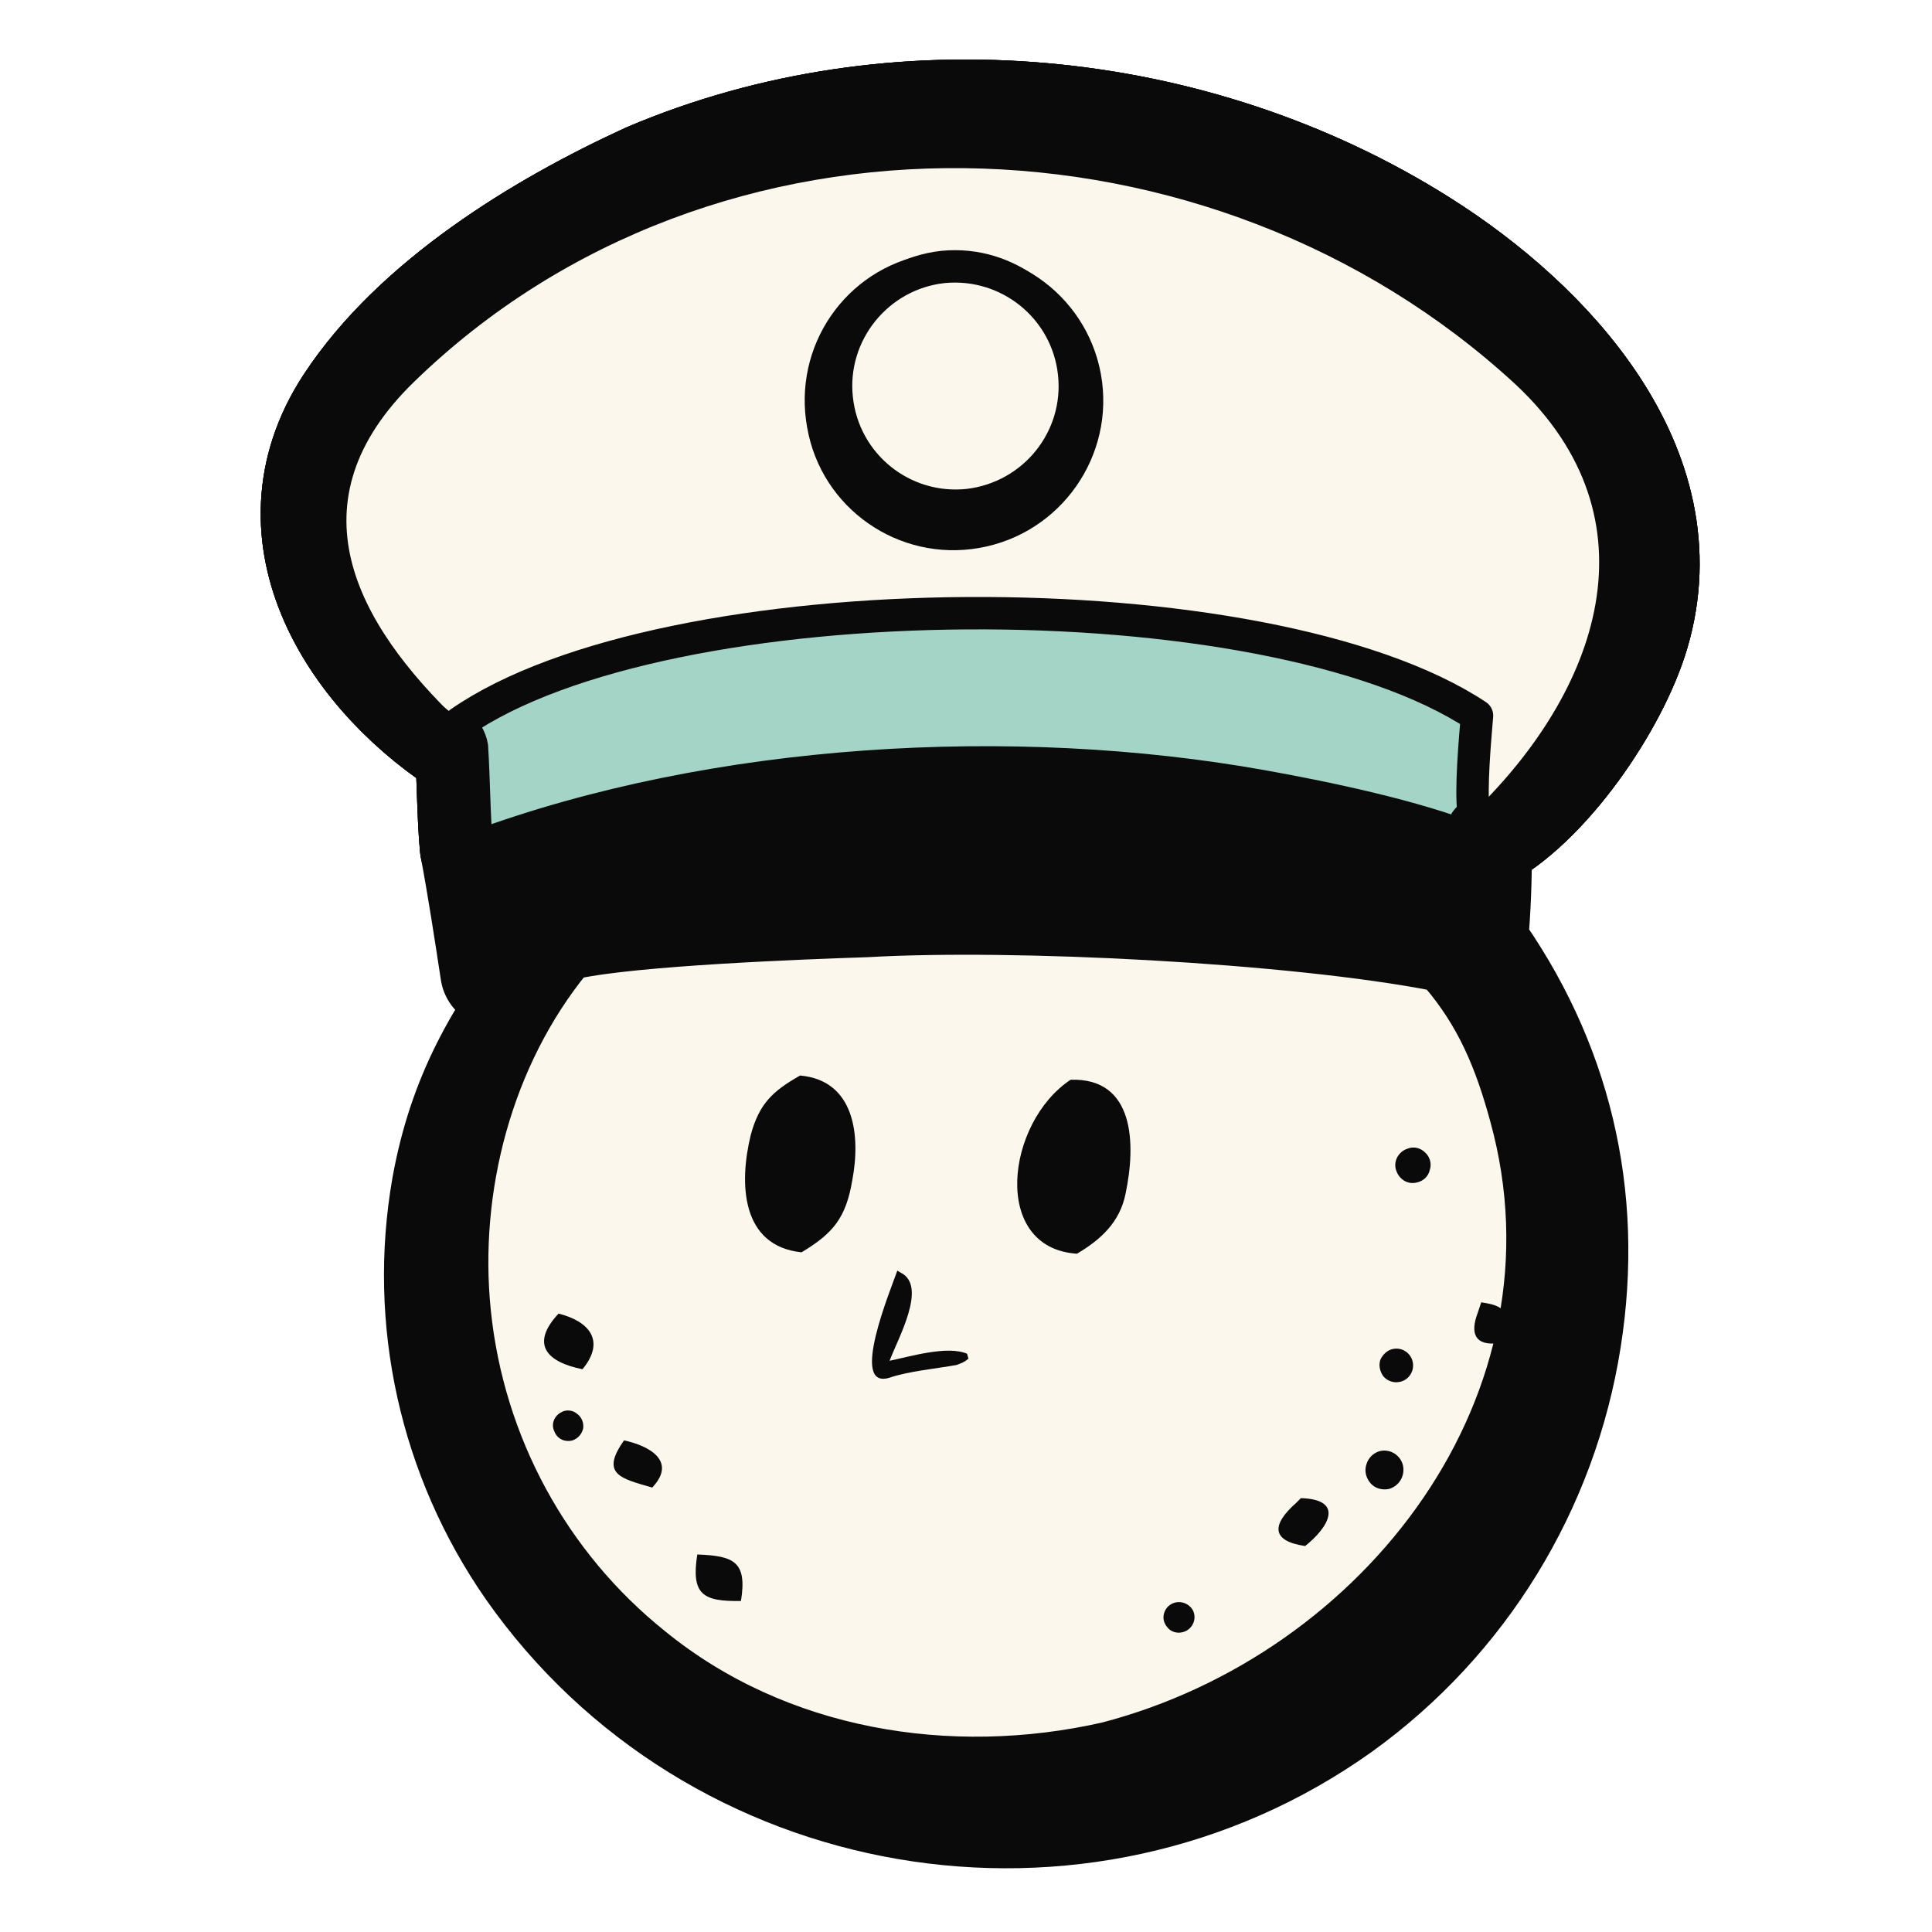
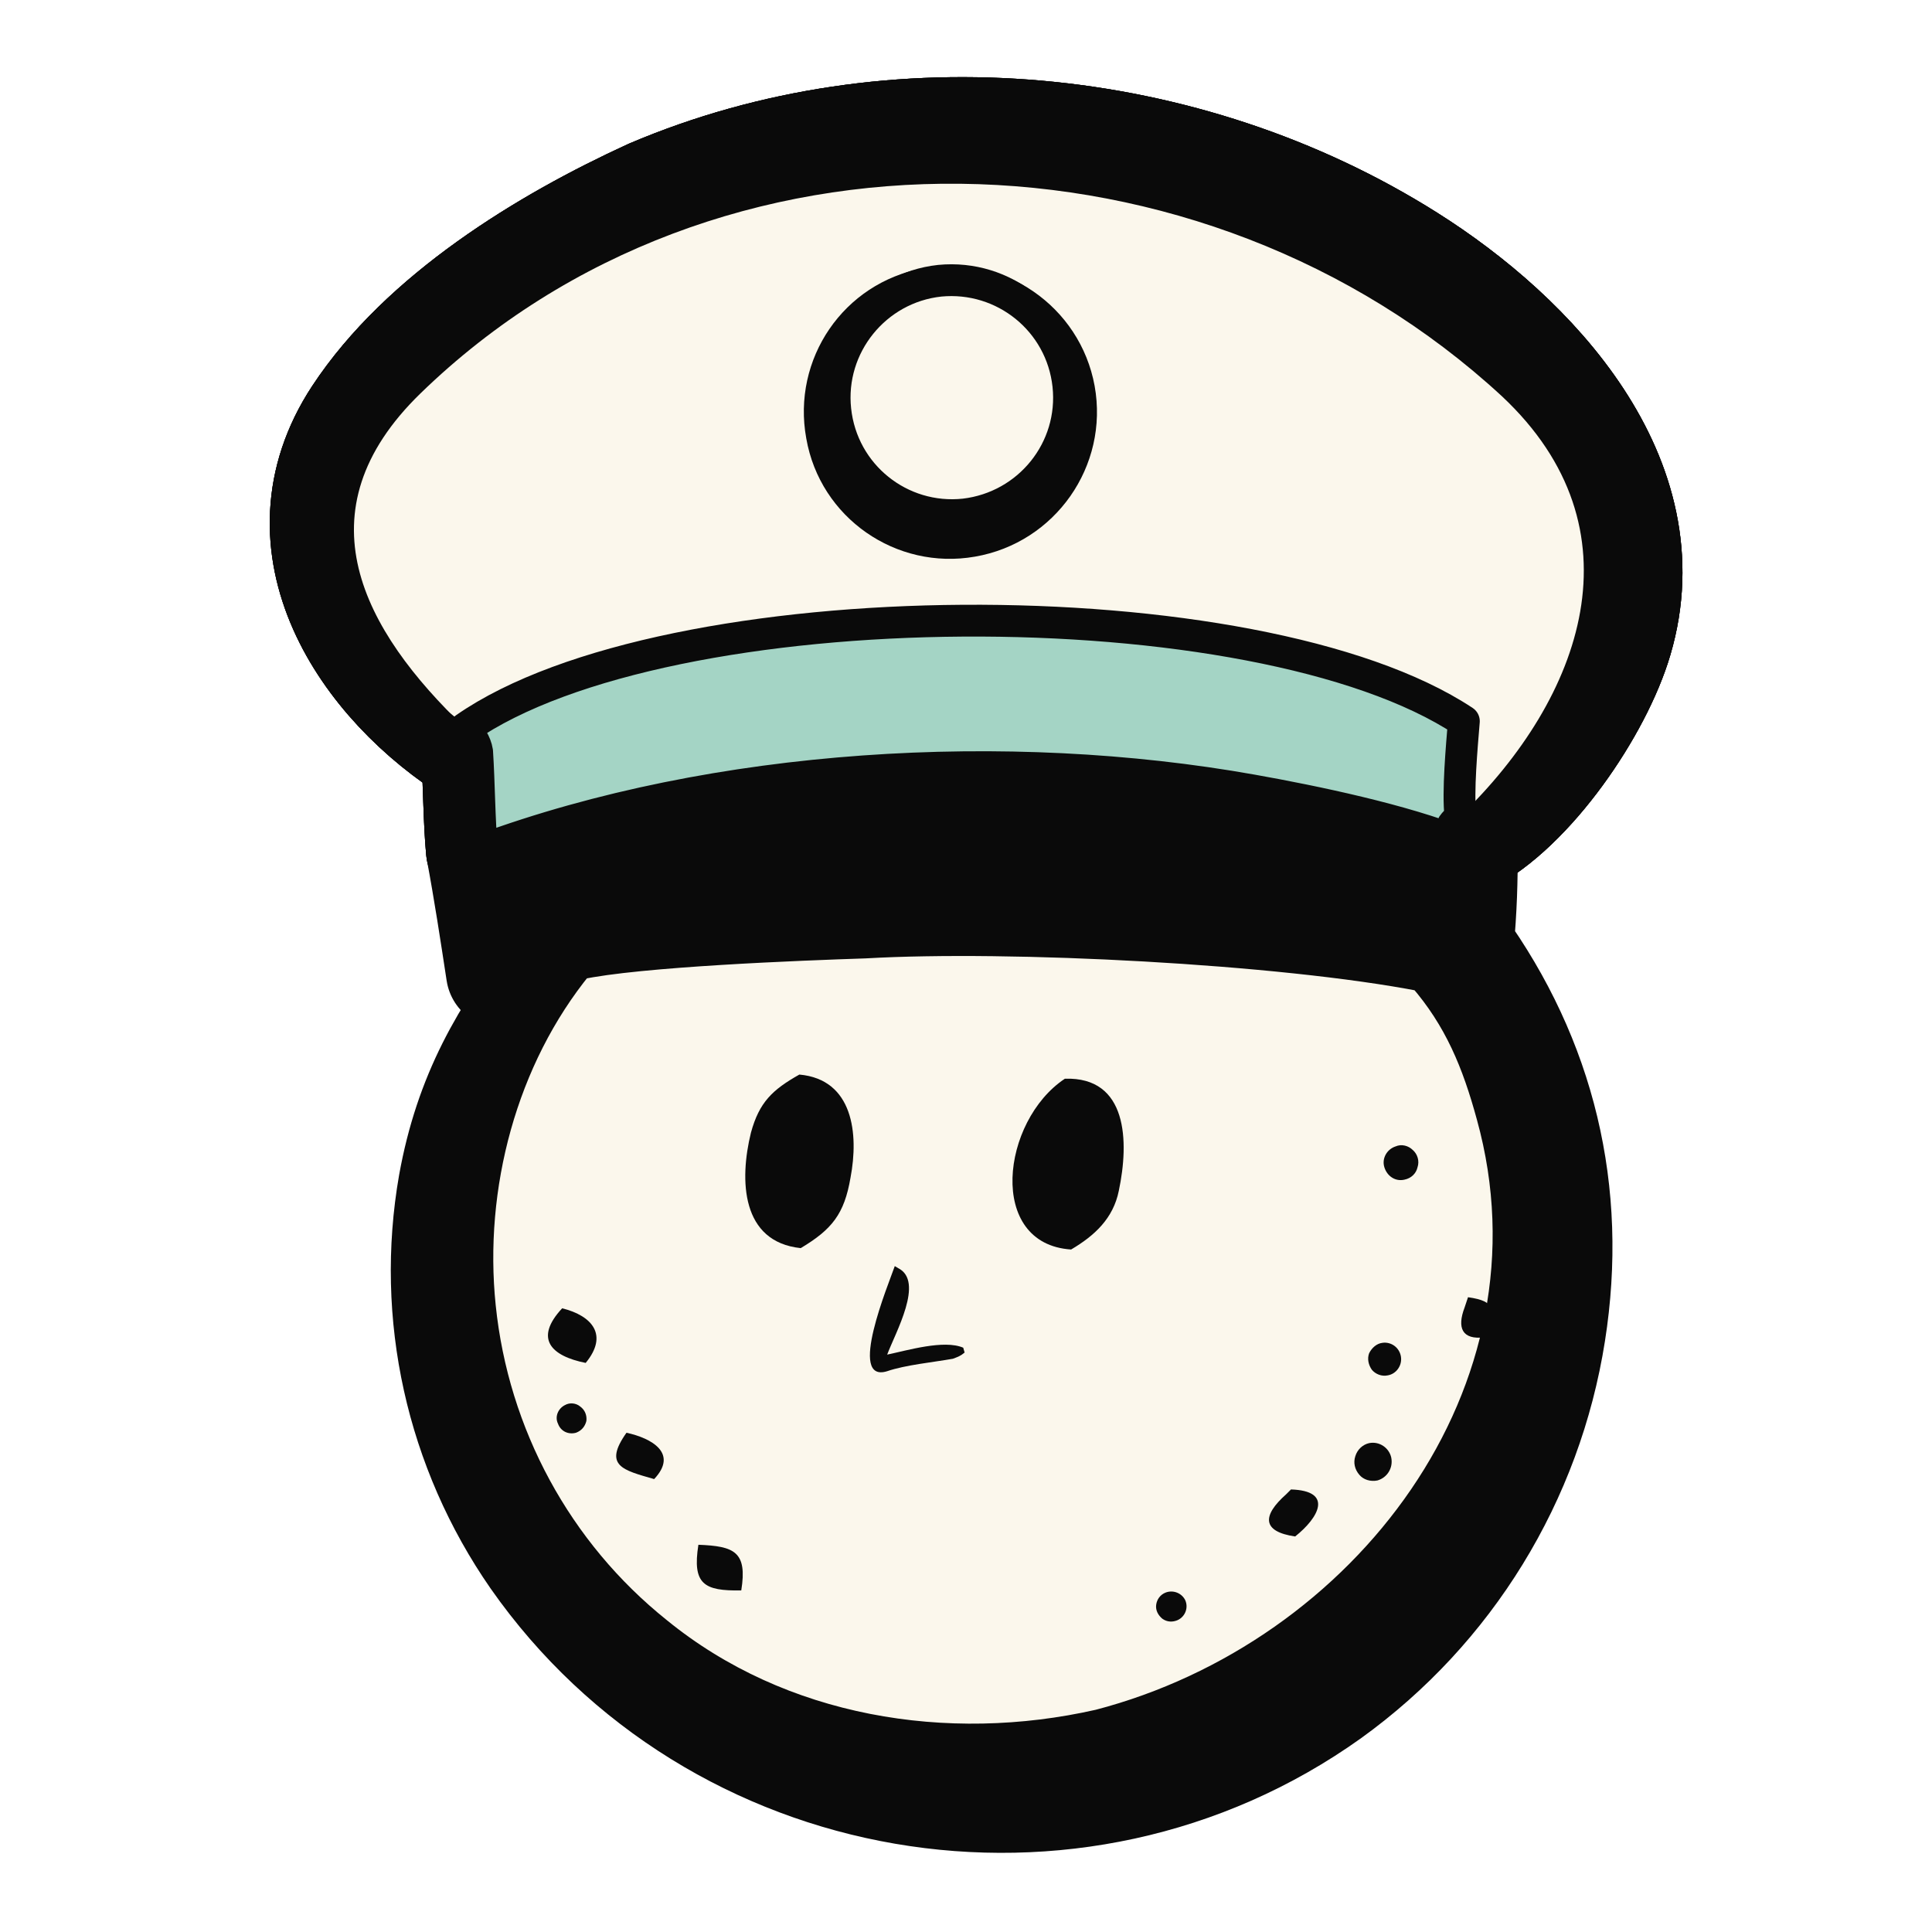
- <svg xmlns="http://www.w3.org/2000/svg" viewBox="484.1 380.7 274.3 274.3">
+ <svg xmlns="http://www.w3.org/2000/svg" viewBox="482.1 378.0 279.4 279.4">
  <g data-outlined="1" fill="#0a0a0a" stroke="#0a0a0a" stroke-width="16.2" stroke-linejoin="round">
    <path d="M551.1 486.7C534.9 476.7 521.8 456.9 534 438.3C543.4 424 561 413.2 576.3 406.2C611.3 391.3 653.6 395.4 685.6 415.6C703.7 427 722.7 447.3 715.9 470.4C713 480.3 703.2 494.7 693.9 499.4L693.5 500C693.5 505.7 693.4 509.2 692.9 514.9C704.8 531.4 709.4 550.4 706.2 570.7C702.9 591.7 691.4 610.4 674.2 622.8C637.5 649 585.6 640.1 559.7 603.1C548.8 587.4 544.5 568.1 547.8 549.3C550.1 536.6 555.2 527.7 563 517.7C560.4 518 557.3 518.5 554.7 518.6C553.8 512.7 552.9 506.8 551.8 500.9C551.4 496.6 551.4 491.3 551.1 486.7Z" />
    <path d="M551.1 486.7C534.9 476.7 521.8 456.9 534 438.3C543.4 424 561 413.2 576.3 406.2C611.3 391.3 653.6 395.4 685.6 415.6C703.7 427 722.7 447.3 715.9 470.4C713 480.3 703.2 494.7 693.9 499.4L693.5 500C685.1 496.6 672.2 493.9 663.2 492.3C627.9 486 585.7 488.4 551.8 500.9C551.4 496.6 551.4 491.3 551.1 486.7Z" />
    <path d="M549.4 483.3C578.6 463 663.9 462.5 693.8 482.3C693.5 486 692.9 492.5 693.3 496C692 497.7 692.1 496.9 692.2 498.4L693.9 499.4L693.5 500C685.1 496.6 672.2 493.9 663.2 492.3C627.9 486 585.7 488.4 551.8 500.9C551.4 496.6 551.4 491.3 551.1 486.7C550.9 485.4 550.1 484.4 549.4 483.3Z" />
    <path d="M551.1 486.7C534.9 476.7 521.8 456.9 534 438.3C543.4 424 561 413.2 576.3 406.2C611.3 391.3 653.6 395.4 685.6 415.6C703.7 427 722.7 447.3 715.9 470.4C713 480.3 703.2 494.7 693.9 499.4L692.2 498.4C692.1 496.9 692 497.7 693.3 496C711 478.9 719.8 454.5 699.3 435.3C656.2 395.5 585.7 393.3 542.9 434.9C525.3 452 534.5 469.1 549.4 483.3C550.1 484.4 550.9 485.4 551.1 486.7Z" />
    <path d="M615.6 416.8C627.2 414.6 638.3 422.3 640.4 433.8C642.5 445.4 634.7 456.5 623.1 458.5C611.7 460.5 600.7 452.9 598.7 441.4C596.6 429.9 604.1 418.9 615.6 416.8Z" />
    <path d="M618 418.6C627.3 417.7 635.6 424.4 636.6 433.7C637.6 443 630.9 451.3 621.6 452.4C612.3 453.4 603.9 446.7 602.9 437.3C601.9 428 608.7 419.6 618 418.6Z" />
    <path d="M607.2 514.3C628.1 513.1 667.3 515.1 687.9 519.1C693.2 525.2 695.8 531.6 697.9 539.3C709 579.4 679.5 617.5 641.1 627.5C619 632.5 594.9 628.6 577.1 614.1C562.6 602.5 553.4 585.5 551.5 567C549.7 549.6 554.6 531 565.7 517.4C574.4 515.5 598.1 514.6 607.2 514.3Z" />
    <path d="M636.1 534C645.2 533.7 645.4 543.1 643.9 550.2C643.1 554.2 640.4 556.7 637 558.7C624.8 557.9 626.9 540.1 636.1 534Z" />
    <path d="M597.7 533.4C605.5 534.1 606.3 542 605.1 548.3C604.2 553.6 602.4 555.8 597.9 558.5C589.3 557.6 589 548.7 590.7 541.8C591.9 537.4 593.8 535.6 597.7 533.4Z" />
    <path d="M611.5 561.1L612 561.4C615.8 563.3 611.6 570.7 610.4 573.9C613.3 573.3 618.6 571.7 621.4 572.9L621.6 573.6C621 574.1 620.7 574.2 619.9 574.5C617.1 575 613 575.4 610.4 576.3C604.6 578.1 610.6 563.7 611.5 561.1Z" />
  </g>
  <path fill="#0a0a0a" d="M551.1 486.7C534.9 476.7 521.8 456.9 534 438.3C543.4 424 561 413.2 576.3 406.2C611.3 391.3 653.6 395.4 685.6 415.6C703.7 427 722.7 447.3 715.9 470.4C713 480.3 703.2 494.7 693.9 499.4L693.5 500C693.5 505.7 693.4 509.2 692.9 514.9C704.8 531.4 709.4 550.4 706.2 570.7C702.9 591.7 691.4 610.4 674.2 622.8C637.5 649 585.6 640.1 559.7 603.1C548.8 587.4 544.5 568.1 547.8 549.3C550.1 536.6 555.2 527.7 563 517.7C560.4 518 557.3 518.5 554.7 518.6C553.8 512.7 552.9 506.8 551.8 500.9C551.4 496.6 551.4 491.3 551.1 486.7Z" />
  <path stroke="#0a0a0a" stroke-width="4.6" stroke-linejoin="round" fill="#fbf7ec" d="M551.1 486.7C534.9 476.7 521.8 456.9 534 438.3C543.4 424 561 413.2 576.3 406.2C611.3 391.3 653.6 395.4 685.6 415.6C703.7 427 722.7 447.3 715.9 470.4C713 480.3 703.2 494.7 693.9 499.4L693.5 500C685.1 496.6 672.2 493.9 663.2 492.3C627.9 486 585.7 488.4 551.8 500.9C551.4 496.6 551.4 491.3 551.1 486.7Z" />
  <path stroke="#0a0a0a" stroke-width="4.6" stroke-linejoin="round" fill="#a4d4c5" d="M549.4 483.3C578.6 463 663.9 462.5 693.8 482.3C693.5 486 692.9 492.5 693.3 496C692 497.7 692.1 496.9 692.2 498.4L693.9 499.4L693.5 500C685.1 496.6 672.2 493.9 663.2 492.3C627.9 486 585.7 488.4 551.8 500.9C551.4 496.6 551.4 491.3 551.1 486.7C550.9 485.4 550.1 484.4 549.4 483.3Z" />
  <path fill="#0a0a0a" d="M551.1 486.7C534.9 476.7 521.8 456.9 534 438.3C543.4 424 561 413.2 576.3 406.2C611.3 391.3 653.6 395.4 685.6 415.6C703.7 427 722.7 447.3 715.9 470.4C713 480.3 703.2 494.7 693.9 499.4L692.2 498.4C692.1 496.9 692 497.7 693.3 496C711 478.9 719.8 454.5 699.3 435.3C656.2 395.5 585.7 393.3 542.9 434.9C525.3 452 534.5 469.1 549.4 483.3C550.1 484.4 550.9 485.4 551.1 486.7Z" />
  <path fill="#0a0a0a" d="M615.6 416.8C627.2 414.6 638.3 422.3 640.4 433.8C642.5 445.4 634.7 456.5 623.1 458.5C611.7 460.5 600.7 452.9 598.7 441.4C596.6 429.9 604.1 418.9 615.6 416.8Z" />
  <path stroke="#0a0a0a" stroke-width="4.6" stroke-linejoin="round" fill="#fbf7ec" d="M618 418.6C627.3 417.7 635.6 424.4 636.6 433.7C637.6 443 630.9 451.3 621.6 452.4C612.3 453.4 603.9 446.7 602.9 437.3C601.9 428 608.7 419.6 618 418.6Z" />
  <path stroke="#0a0a0a" stroke-width="4.6" stroke-linejoin="round" fill="#fbf7ec" d="M607.2 514.3C628.1 513.1 667.3 515.1 687.9 519.1C693.2 525.2 695.8 531.6 697.9 539.3C709 579.4 679.5 617.5 641.1 627.5C619 632.5 594.9 628.6 577.1 614.1C562.6 602.5 553.4 585.5 551.5 567C549.7 549.6 554.6 531 565.7 517.4C574.4 515.5 598.1 514.6 607.2 514.3Z" />
  <path fill="#0a0a0a" d="M636.1 534C645.2 533.7 645.4 543.1 643.9 550.2C643.1 554.2 640.4 556.7 637 558.7C624.8 557.9 626.9 540.1 636.1 534Z" />
  <path fill="#0a0a0a" d="M597.7 533.4C605.5 534.1 606.3 542 605.1 548.3C604.2 553.6 602.4 555.8 597.9 558.5C589.3 557.6 589 548.7 590.7 541.8C591.9 537.4 593.8 535.6 597.7 533.4Z" />
  <path fill="#0a0a0a" d="M611.5 561.1L612 561.4C615.8 563.3 611.6 570.7 610.4 573.9C613.3 573.3 618.6 571.7 621.4 572.9L621.6 573.6C621 574.1 620.7 574.2 619.9 574.5C617.1 575 613 575.4 610.4 576.3C604.6 578.1 610.6 563.7 611.5 561.1Z" />
  <path fill="#0a0a0a" d="M563.4 567.2C567.8 568.3 570.1 571.1 566.8 575.1C561.8 574.1 559.3 571.6 563.4 567.2Z" />
  <path fill="#0a0a0a" d="M583.1 601.4C588.3 601.6 590.2 602.4 589.3 608C583.9 608.1 582.2 607.1 583.1 601.4Z" />
  <path fill="#0a0a0a" d="M668.8 593.4C675 593.6 672.8 597.5 669.4 600.2C664.6 599.5 664.6 597.2 668.1 594.1L668.8 593.4Z" />
  <path fill="#0a0a0a" d="M572.7 585.2C576.4 586 580.2 588.2 576.7 591.9C572.2 590.6 569.3 590 572.7 585.2Z" />
  <path fill="#0a0a0a" d="M680.1 586.7C681.6 586.4 683 587.4 683.3 588.8C683.6 590.3 682.7 591.7 681.3 592.1C680.3 592.3 679.3 592 678.7 591.3C678 590.5 677.8 589.5 678.1 588.6C678.4 587.6 679.2 586.9 680.1 586.7Z" />
  <path fill="#0a0a0a" d="M694.4 565.6C698.6 566.2 698.2 567.4 696.8 571.4C693.5 571.8 692.8 570 693.9 567.1L694.4 565.6Z" />
  <path fill="#0a0a0a" d="M683.9 543.8C684.8 543.4 685.8 543.7 686.4 544.3C687.1 544.9 687.4 545.9 687.1 546.8C686.9 547.7 686.2 548.4 685.2 548.6C683.9 548.9 682.7 548.1 682.3 546.8C681.9 545.5 682.7 544.2 683.9 543.8Z" />
  <path fill="#0a0a0a" d="M682 572.2C683.3 572 684.5 572.9 684.7 574.2C684.9 575.5 684 576.7 682.8 576.9C681.9 577.1 681 576.7 680.5 576.1C680 575.4 679.8 574.5 680.1 573.7C680.5 572.9 681.2 572.3 682 572.2Z" />
  <path fill="#0a0a0a" d="M650.7 608.3C651.8 607.9 653 608.4 653.5 609.4C654 610.5 653.5 611.8 652.4 612.3C651.7 612.6 650.9 612.6 650.2 612.1C649.6 611.6 649.2 610.9 649.3 610.1C649.4 609.3 649.9 608.6 650.7 608.3Z" />
  <path fill="#0a0a0a" d="M563.8 581.2C564.5 580.8 565.4 580.9 566 581.4C566.7 581.9 567 582.7 566.9 583.5C566.7 584.3 566.2 584.9 565.4 585.2C564.3 585.5 563.2 585 562.8 583.9C562.3 582.9 562.8 581.7 563.8 581.2Z" />
</svg>
